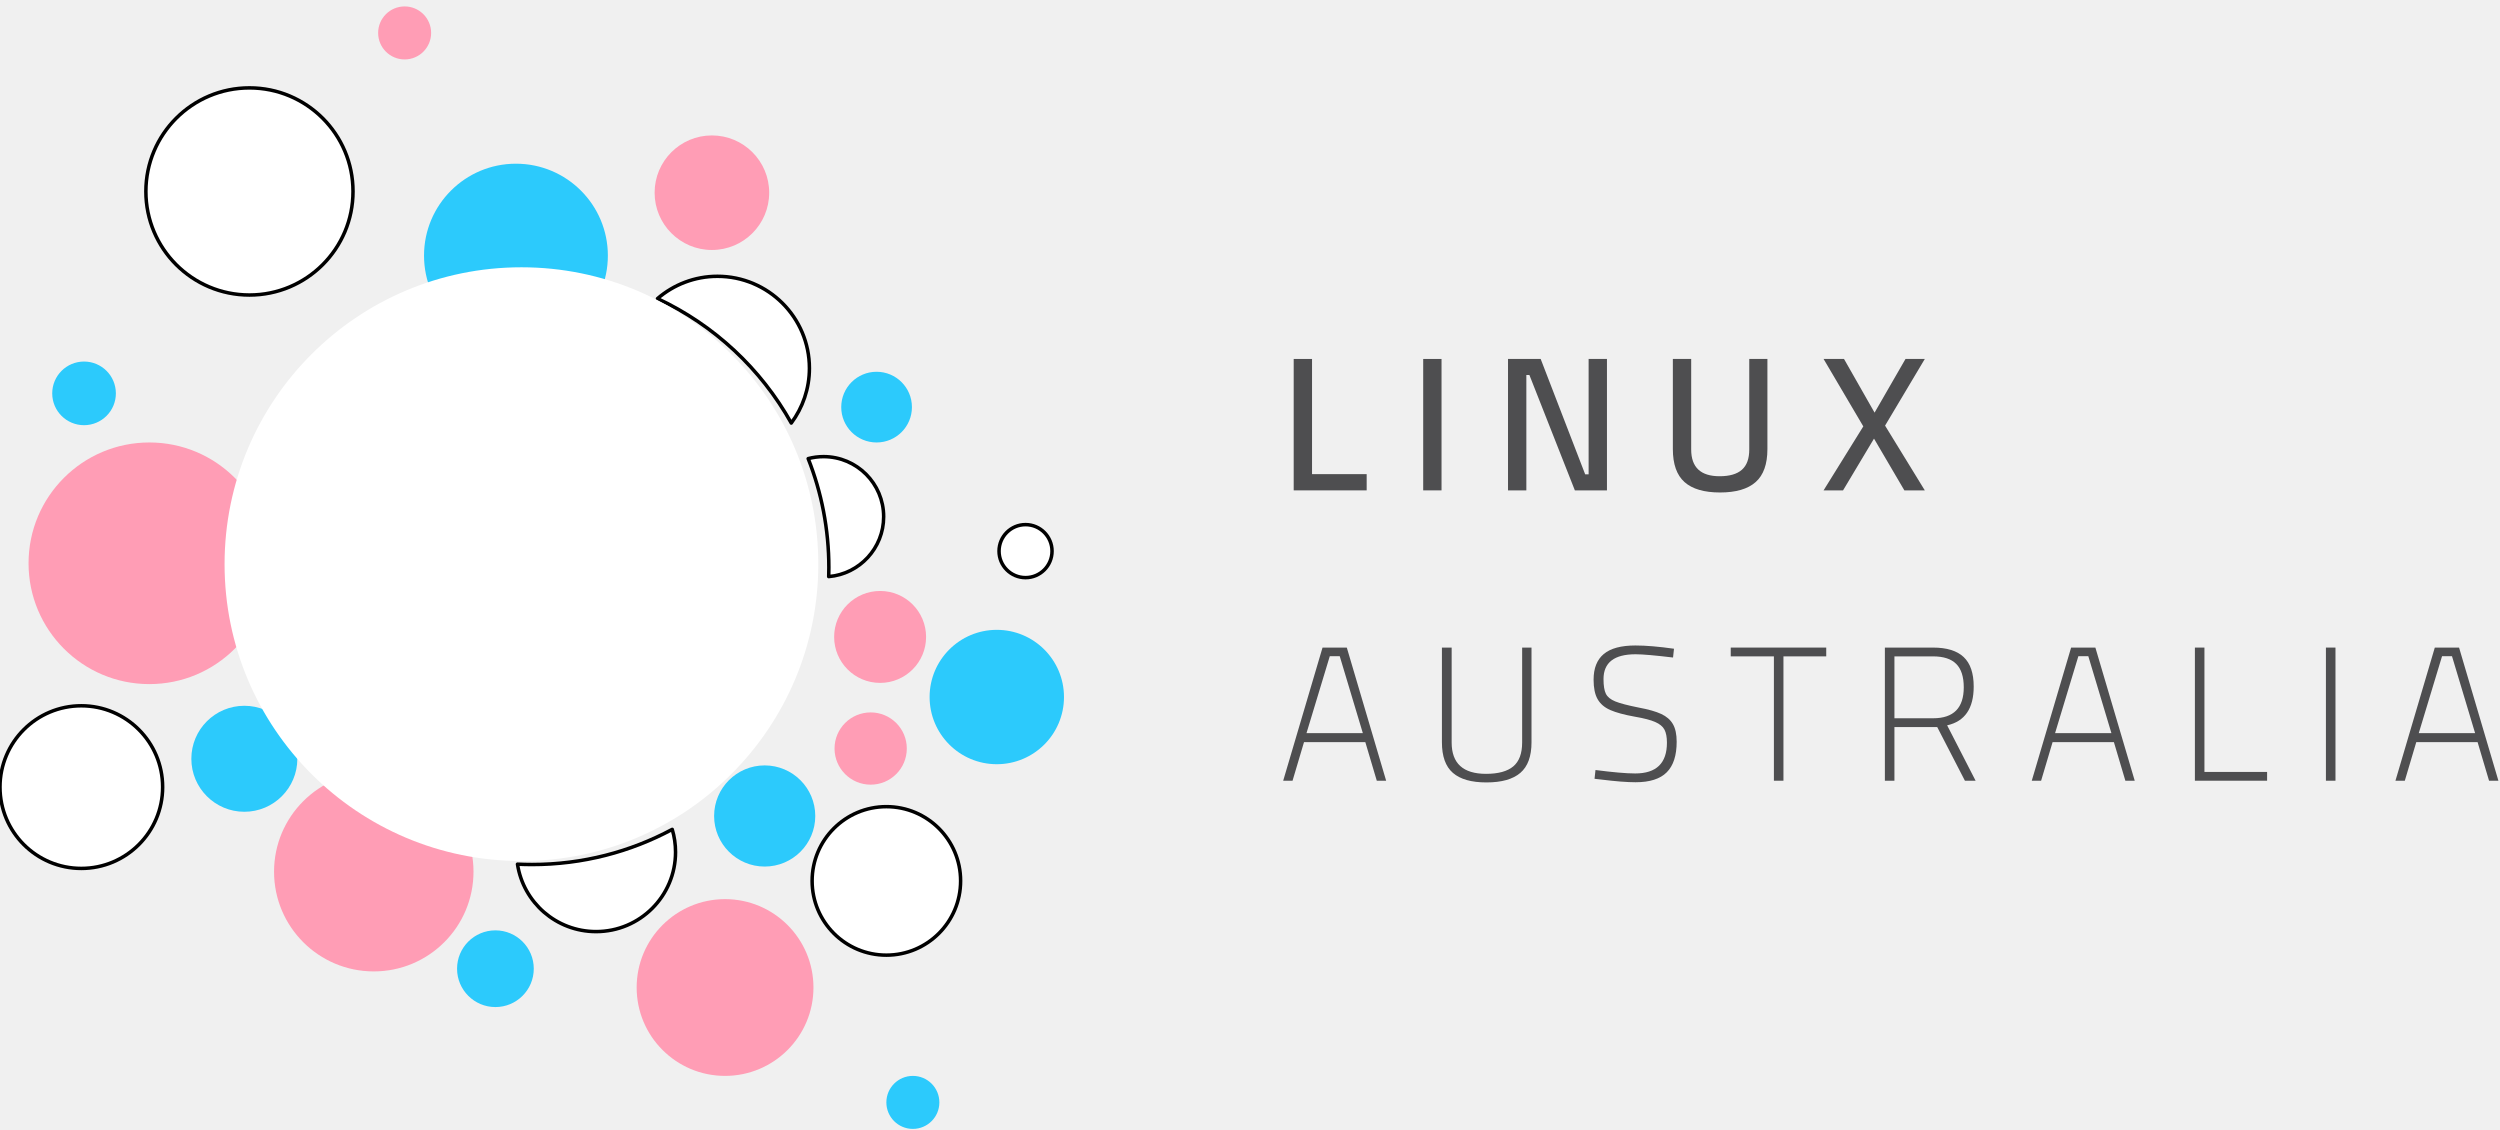
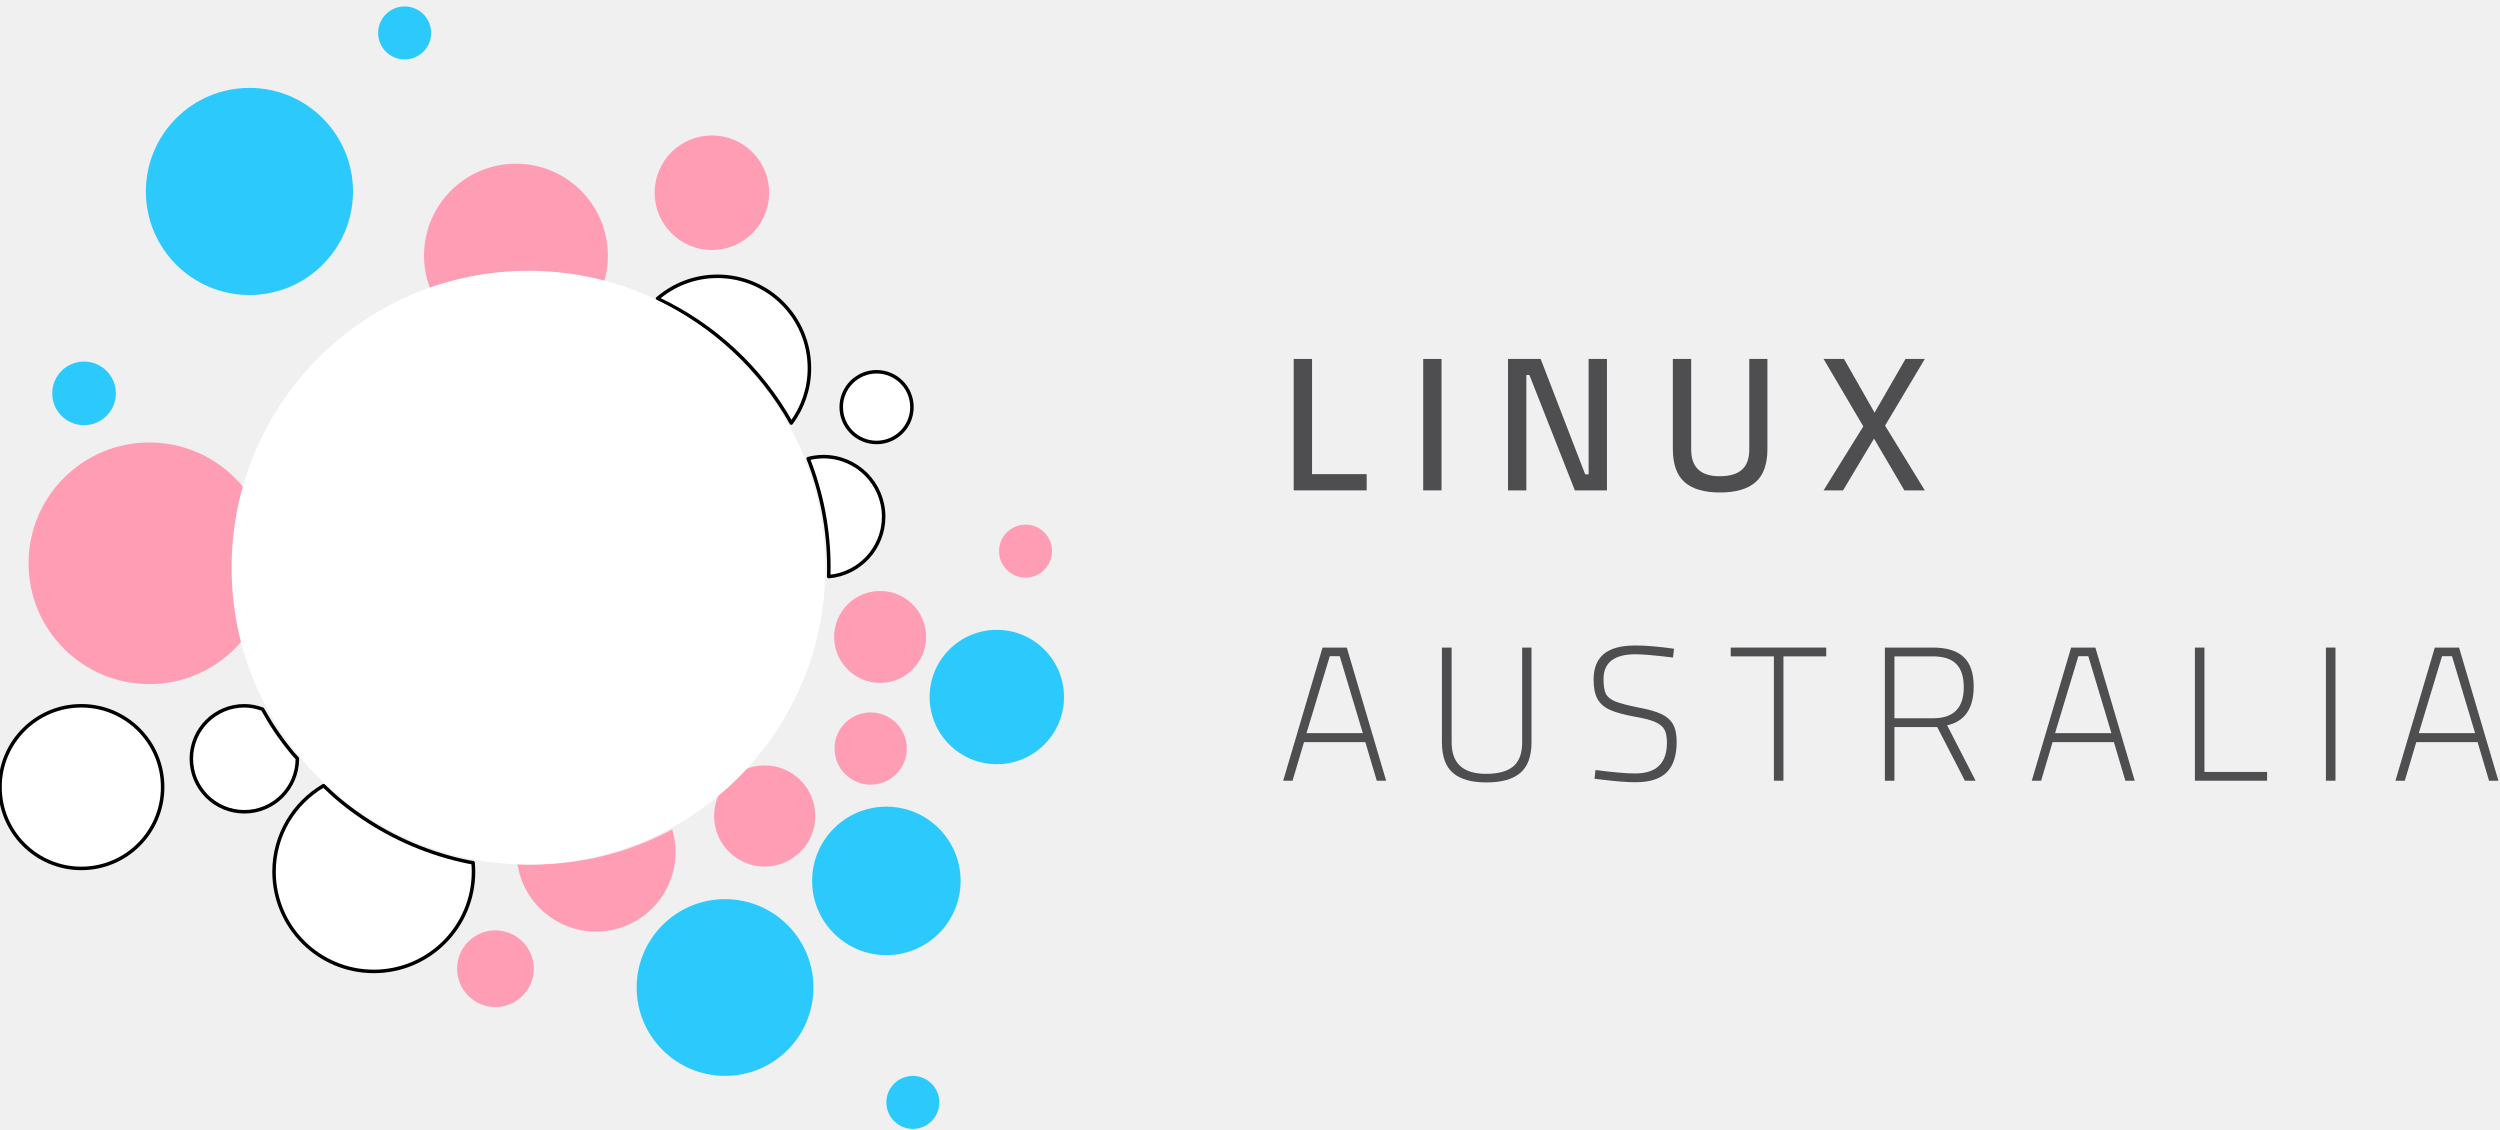
<svg xmlns="http://www.w3.org/2000/svg" width="100%" height="100%" viewBox="0 0 1421 642" version="1.1" xml:space="preserve" style="fill-rule:evenodd;clip-rule:evenodd;stroke-linejoin:round;stroke-miterlimit:1.414;" id="svg1045">
  <defs id="defs1049">
        
        
        
        
        
        
        
        
        
        
        
        
        
        
        
        
        
        
        
        
        
        
        
        
        
        
        
        
        
        
        
        
        
        
        
        
        
        
        
        
        
        
        
        
        
    </defs>
-   <path id="path953" style="fill:#d7d8d9;fill-rule:nonzero;stroke-width:4.167" d="m 391.738,269.592 c 13.321,0 24.117,10.792 24.117,24.117 0,13.313 -10.796,24.113 -24.117,24.113 -13.321,0 -24.117,-10.8 -24.117,-24.113 0,-13.325 10.796,-24.117 24.117,-24.117 z" />
  <path id="path955" style="fill:#ffffff;fill-rule:nonzero;stroke-width:2;stroke:#000000;stroke-opacity:1;stroke-miterlimit:1.414;stroke-dasharray:none" d="M 468.109 259.547 C 465.089 259.547 462.16 259.942 459.371 260.678 C 466.954 279.867 471.121 300.777 471.121 322.662 C 471.121 324.361 471.089 326.052 471.039 327.738 C 488.536 326.25 502.271 311.584 502.271 293.705 C 502.271 274.838 486.98 259.547 468.109 259.547 z" />
-   <path id="path957" style="fill:#ff9db5;fill-rule:nonzero;stroke-width:4.167" d="m 500.263,335.904 c 14.421,0 26.125,11.692 26.125,26.129 0,14.429 -11.704,26.129 -26.125,26.129 -14.433,0 -26.138,-11.7 -26.138,-26.129 0,-14.438 11.704,-26.129 26.138,-26.129 z" />
-   <path id="path959" style="fill:#2ccafc;fill-rule:nonzero;stroke-width:4.167" d="m 498.25,211.313 c 11.096,0 20.092,8.996 20.092,20.096 0,11.096 -8.996,20.092 -20.092,20.092 -11.1,0 -20.092,-8.996 -20.092,-20.092 0,-11.1 8.992,-20.096 20.092,-20.096 z" />
+   <path id="path957" style="fill:#ff9db5;fill-rule:nonzero;stroke-width:4.167;fill-opacity:1;stroke:none" d="m 500.263,335.904 c 14.421,0 26.125,11.692 26.125,26.129 0,14.429 -11.704,26.129 -26.125,26.129 -14.433,0 -26.138,-11.7 -26.138,-26.129 0,-14.438 11.704,-26.129 26.138,-26.129 z" />
+   <path id="path959" style="fill:#ffffff;fill-rule:nonzero;stroke-width:2;stroke:#000000;stroke-opacity:1;stroke-miterlimit:1.414;stroke-dasharray:none" d="m 498.25,211.313 c 11.096,0 20.092,8.996 20.092,20.096 0,11.096 -8.996,20.092 -20.092,20.092 -11.1,0 -20.092,-8.996 -20.092,-20.092 0,-11.1 8.992,-20.096 20.092,-20.096 z" />
  <path id="path961" style="fill:#ffffff;fill-rule:nonzero;stroke-width:2;stroke:#000000;stroke-opacity:1;stroke-miterlimit:1.414;stroke-dasharray:none" d="M 407.816 157.051 C 394.786 157.051 382.879 161.83 373.727 169.719 C 405.889 184.747 432.524 209.615 449.764 240.457 C 456.238 231.757 460.07 220.977 460.07 209.301 C 460.07 180.442 436.671 157.051 407.816 157.051 z" />
-   <path id="path963" style="fill:#d7d8d9;fill-rule:nonzero;stroke-width:4.167" d="m 329.438,217.342 c 9.992,0 18.092,8.092 18.092,18.083 0,9.988 -8.1,18.088 -18.092,18.088 -9.983,0 -18.083,-8.1 -18.083,-18.088 0,-9.992 8.1,-18.083 18.083,-18.083 z" />
-   <path id="path965" style="fill:#2ccafc;fill-rule:nonzero;stroke-width:4.167" d="m 47.771,205.5 c 9.988,0 18.092,8.1 18.092,18.096 0,9.983 -8.104,18.083 -18.092,18.083 -9.992,0 -18.088,-8.1 -18.088,-18.083 0,-9.996 8.096,-18.096 18.088,-18.096 z" />
-   <path id="path967" style="fill:#2ccafc;fill-rule:nonzero;stroke-width:4.167" d="m 566.575,358 c 21.1,0 38.196,17.104 38.196,38.188 0,21.096 -17.096,38.192 -38.196,38.192 -21.079,0 -38.188,-17.096 -38.188,-38.192 0,-21.083 17.108,-38.188 38.188,-38.188 z" />
-   <path id="path969" style="fill:#ff9db5;fill-rule:nonzero;stroke-width:4.167" d="m 404.646,76.975 c 17.979,0 32.563,14.575 32.563,32.558 0,17.979 -14.583,32.558 -32.563,32.558 -17.983,0 -32.563,-14.579 -32.563,-32.558 0,-17.983 14.579,-32.558 32.563,-32.558 z" />
-   <path id="path971" style="fill:#2ccafc;fill-rule:nonzero;stroke-width:0.945;stroke:none;stroke-opacity:1;stroke-miterlimit:1.414;stroke-dasharray:none" d="m 293.263,93.046 c 28.858,0 52.246,23.392 52.246,52.25 0,28.85 -23.388,52.246 -52.246,52.246 -28.854,0 -52.246,-23.396 -52.246,-52.246 0,-28.858 23.392,-52.25 52.246,-52.25 z" />
-   <path id="path973" style="fill:#d7d8d9;fill-rule:nonzero;stroke-width:4.167" d="m 275.179,225.379 c 7.763,0 14.063,6.3 14.063,14.063 0,7.775 -6.3,14.071 -14.063,14.071 -7.775,0 -14.071,-6.296 -14.071,-14.071 0,-7.763 6.296,-14.063 14.071,-14.063 z" />
-   <path id="path975" style="fill:#ffffff;fill-rule:nonzero;stroke-width:2;stroke:#000000;stroke-opacity:1;stroke-miterlimit:1.414;stroke-dasharray:none" d="m 46.217,401.167 c 25.529,0 46.229,20.692 46.229,46.221 0,25.525 -20.7,46.221 -46.229,46.221 C 20.688,493.609 0,472.913 0,447.388 0,421.859 20.688,401.167 46.217,401.167 Z" />
-   <path id="path977" style="fill:#ffffff;fill-rule:nonzero;stroke-width:2;stroke:#000000;stroke-opacity:1;stroke-miterlimit:1.414;stroke-dasharray:none" d="m 141.783,49.954 c 32.517,0 58.867,26.358 58.867,58.867 0,32.508 -26.35,58.871 -58.867,58.871 -32.508,0 -58.867,-26.363 -58.867,-58.871 0,-32.508 26.358,-58.867 58.867,-58.867 z" />
-   <path id="path979" style="fill:#d7d8d9;fill-rule:nonzero;stroke-width:4.167" d="m 190.338,290.829 c 8.429,0 15.263,6.833 15.263,15.263 0,8.429 -6.833,15.263 -15.263,15.263 -8.429,0 -15.263,-6.833 -15.263,-15.263 0,-8.429 6.833,-15.263 15.263,-15.263 z" />
-   <path id="path981" style="fill:#ff9db5;fill-rule:nonzero;stroke-width:4.167" d="m 84.9,251.496 c 37.929,0 68.671,30.742 68.671,68.671 0,37.929 -30.742,68.679 -68.671,68.679 -37.929,0 -68.671,-30.75 -68.671,-68.679 0,-37.929 30.742,-68.671 68.671,-68.671 z" />
-   <path id="path983" style="fill:#ffffff;fill-rule:nonzero;stroke-width:2;stroke:#000000;stroke-opacity:1;stroke-miterlimit:1.414;stroke-dasharray:none" d="m 503.817,458.505 c 23.3,0 42.192,18.896 42.192,42.2 0,23.308 -18.892,42.204 -42.192,42.204 -23.317,0 -42.208,-18.896 -42.208,-42.204 0,-23.304 18.892,-42.2 42.208,-42.2 z" />
-   <path id="path985" style="fill:#ff9db5;fill-rule:nonzero;stroke-width:4.167" d="m 412.121,511.067 c 27.746,0 50.246,22.492 50.246,50.233 0,27.746 -22.5,50.238 -50.246,50.238 -27.746,0 -50.246,-22.492 -50.246,-50.238 0,-27.742 22.5,-50.233 50.246,-50.233 z" />
-   <path id="path987" style="fill:#ff9db5;fill-rule:nonzero;stroke-width:4.167" d="m 212.454,438.796 c 31.304,0 56.683,25.375 56.683,56.679 0,31.3 -25.379,56.679 -56.683,56.679 -31.308,0 -56.683,-25.379 -56.683,-56.679 0,-31.304 25.375,-56.679 56.683,-56.679 z" />
-   <path id="path989" style="fill:#2ccafc;fill-rule:nonzero;stroke-width:4.167" d="m 281.592,528.813 c 12.046,0 21.804,9.763 21.804,21.8 0,12.042 -9.758,21.804 -21.804,21.804 -12.038,0 -21.8,-9.762 -21.8,-21.804 0,-12.038 9.763,-21.8 21.8,-21.8 z" />
-   <path id="path991" style="fill:#ff9db5;fill-rule:nonzero;stroke-width:4.167" d="m 494.884,404.934 c 11.358,0 20.542,9.192 20.542,20.533 0,11.346 -9.183,20.538 -20.542,20.538 -11.338,0 -20.533,-9.192 -20.533,-20.538 0,-11.342 9.196,-20.533 20.533,-20.533 z" />
-   <path id="path993" style="fill:#2ccafc;fill-rule:nonzero;stroke-width:4.167" d="m 434.642,435.055 c 15.879,0 28.758,12.875 28.758,28.754 0,15.875 -12.879,28.746 -28.758,28.746 -15.871,0 -28.742,-12.871 -28.742,-28.746 0,-15.879 12.871,-28.754 28.742,-28.754 z" />
-   <path id="path995" style="fill:#d7d8d9;fill-rule:nonzero;stroke-width:4.167" d="m 347.009,398.088 c 8.321,0 15.063,6.746 15.063,15.067 0,8.308 -6.742,15.054 -15.063,15.054 -8.321,0 -15.067,-6.746 -15.067,-15.054 0,-8.321 6.746,-15.067 15.067,-15.067 z" />
-   <path id="path997" style="fill:#ffffff;fill-rule:nonzero;stroke-width:2;stroke:#000000;stroke-opacity:1;stroke-miterlimit:1.414;stroke-dasharray:none" d="M 382.094 471.416 C 358.355 484.164 331.215 491.4 302.383 491.4 C 299.616 491.4 296.869 491.329 294.135 491.197 C 297.439 512.895 316.175 529.518 338.801 529.518 C 363.759 529.518 383.979 509.292 383.979 484.338 C 383.979 479.846 383.315 475.511 382.094 471.416 z" />
-   <path id="path999" style="fill:#d7d8d9;fill-rule:nonzero;stroke-width:4.167" d="m 270.334,415.888 c 10.588,0 19.171,8.583 19.171,19.167 0,10.579 -8.583,19.175 -19.171,19.175 -10.583,0 -19.167,-8.596 -19.167,-19.175 0,-10.583 8.583,-19.167 19.167,-19.167 z" />
-   <path id="path1001" style="fill:#d7d8d9;fill-rule:nonzero;stroke-width:4.167" d="m 221.042,395.346 c 9.083,0 16.433,7.358 16.433,16.433 0,9.071 -7.35,16.433 -16.433,16.433 -9.067,0 -16.433,-7.362 -16.433,-16.433 0,-9.075 7.367,-16.433 16.433,-16.433 z" />
-   <path id="path1003" style="fill:#d7d8d9;fill-rule:nonzero;stroke-width:4.167" d="m 186.817,340.579 c 9.833,0 17.8,7.967 17.8,17.796 0,9.838 -7.967,17.808 -17.8,17.808 -9.833,0 -17.804,-7.971 -17.804,-17.808 0,-9.829 7.971,-17.796 17.804,-17.796 z" />
-   <path id="path1005" style="fill:#2ccafc;fill-rule:nonzero;stroke-width:4.167" d="m 138.888,401.167 c 16.638,0 30.125,13.479 30.125,30.117 0,16.638 -13.488,30.129 -30.125,30.129 -16.638,0 -30.125,-13.492 -30.125,-30.129 0,-16.638 13.488,-30.117 30.125,-30.117 z" />
-   <path id="path1007" style="fill:#ffffff;fill-rule:nonzero;stroke-width:2;stroke:#000000;stroke-opacity:1;stroke-miterlimit:1.414;stroke-dasharray:none" d="m 582.921,298.196 c 8.321,0 15.058,6.746 15.058,15.067 0,8.317 -6.738,15.063 -15.058,15.063 -8.325,0 -15.067,-6.746 -15.067,-15.063 0,-8.321 6.742,-15.067 15.067,-15.067 z" />
-   <path id="path1009" style="fill:#ff9db5;fill-rule:nonzero;stroke-width:4.167" d="m 230,3.65 c 8.321,0 15.058,6.75 15.058,15.071 0,8.317 -6.738,15.063 -15.058,15.063 -8.321,0 -15.067,-6.746 -15.067,-15.063 0,-8.321 6.746,-15.071 15.067,-15.071 z" />
-   <path id="path1011" style="fill:#2ccafc;fill-rule:nonzero;stroke-width:4.167" d="m 518.871,611.538 c 8.321,0 15.063,6.746 15.063,15.067 0,8.317 -6.742,15.063 -15.063,15.063 -8.321,0 -15.063,-6.746 -15.063,-15.063 0,-8.321 6.742,-15.067 15.063,-15.067 z" />
-   <path id="path1013" style="fill:#ffffff;fill-rule:nonzero;stroke-width:4.167" d="m 296.384,489.4 c 93.192,0 168.738,-75.546 168.738,-168.738 0,-93.192 -75.546,-168.738 -168.738,-168.738 -93.192,0 -168.738,75.546 -168.738,168.738 0,93.192 75.546,168.738 168.738,168.738 z" />
+   <path id="path965" style="fill:#2ccafc;fill-rule:nonzero;stroke-width:4.167;fill-opacity:1;stroke:none" d="m 47.771,205.5 c 9.988,0 18.092,8.1 18.092,18.096 0,9.983 -8.104,18.083 -18.092,18.083 -9.992,0 -18.088,-8.1 -18.088,-18.083 0,-9.996 8.096,-18.096 18.088,-18.096 z" />
+   <path id="path967" style="fill:#2ccafc;fill-rule:nonzero;stroke-width:4.167;fill-opacity:1;stroke:none" d="m 566.575,358 c 21.1,0 38.196,17.104 38.196,38.188 0,21.096 -17.096,38.192 -38.196,38.192 -21.079,0 -38.188,-17.096 -38.188,-38.192 0,-21.083 17.108,-38.188 38.188,-38.188 z" />
+   <path id="path969" style="fill:#ff9db5;fill-rule:nonzero;stroke-width:4.167;fill-opacity:1" d="m 404.646,76.975 c 17.979,0 32.563,14.575 32.563,32.558 0,17.979 -14.583,32.558 -32.563,32.558 -17.983,0 -32.563,-14.579 -32.563,-32.558 0,-17.983 14.579,-32.558 32.563,-32.558 z" />
+   <path id="path971" style="fill:#ff9db5;fill-rule:nonzero;stroke-width:0.945;stroke:none;stroke-opacity:1;stroke-miterlimit:1.414;stroke-dasharray:none;fill-opacity:1" d="m 293.263,93.046 c 28.858,0 52.246,23.392 52.246,52.25 0,28.85 -23.388,52.246 -52.246,52.246 -28.854,0 -52.246,-23.396 -52.246,-52.246 0,-28.858 23.392,-52.25 52.246,-52.25 z" />
+   <path id="path975" style="fill:#ffffff;fill-rule:nonzero;stroke-width:2;stroke:#000000;stroke-opacity:1;stroke-miterlimit:1.414;stroke-dasharray:none;fill-opacity:1" d="m 46.217,401.167 c 25.529,0 46.229,20.692 46.229,46.221 0,25.525 -20.7,46.221 -46.229,46.221 C 20.688,493.609 0,472.913 0,447.388 0,421.859 20.688,401.167 46.217,401.167 Z" />
+   <path id="path977" style="fill:#2ccafc;fill-rule:nonzero;stroke-width:2;stroke:none;stroke-opacity:1;stroke-miterlimit:1.414;stroke-dasharray:none;fill-opacity:1" d="m 141.783,49.954 c 32.517,0 58.867,26.358 58.867,58.867 0,32.508 -26.35,58.871 -58.867,58.871 -32.508,0 -58.867,-26.363 -58.867,-58.871 0,-32.508 26.358,-58.867 58.867,-58.867 z" />
+   <path id="path981" style="fill:#ff9db5;fill-rule:nonzero;stroke-width:4.167;fill-opacity:1" d="m 84.9,251.496 c 37.929,0 68.671,30.742 68.671,68.671 0,37.929 -30.742,68.679 -68.671,68.679 -37.929,0 -68.671,-30.75 -68.671,-68.679 0,-37.929 30.742,-68.671 68.671,-68.671 z" />
+   <path id="path983" style="fill:#2ccafc;fill-rule:nonzero;stroke-width:2;stroke:none;stroke-opacity:1;stroke-miterlimit:1.414;stroke-dasharray:none;fill-opacity:1" d="m 503.817,458.505 c 23.3,0 42.192,18.896 42.192,42.2 0,23.308 -18.892,42.204 -42.192,42.204 -23.317,0 -42.208,-18.896 -42.208,-42.204 0,-23.304 18.892,-42.2 42.208,-42.2 z" />
+   <path id="path985" style="fill:#2ccafc;fill-rule:nonzero;stroke-width:4.167;fill-opacity:1;stroke:none" d="m 412.121,511.067 c 27.746,0 50.246,22.492 50.246,50.233 0,27.746 -22.5,50.238 -50.246,50.238 -27.746,0 -50.246,-22.492 -50.246,-50.238 0,-27.742 22.5,-50.233 50.246,-50.233 z" />
+   <path style="fill:#ffffff;fill-rule:nonzero;stroke-width:2;stroke:#000000;stroke-opacity:1;fill-opacity:1;stroke-miterlimit:1.414;stroke-dasharray:none" d="M 183.91 446.562 C 167.096 456.395 155.771 474.591 155.771 495.475 C 155.771 526.775 181.147 552.154 212.455 552.154 C 243.759 552.154 269.139 526.775 269.139 495.475 C 269.139 493.746 269.03 492.044 268.879 490.355 C 268.054 490.2 267.197 490.14 266.377 489.973 C 260.885 488.849 255.489 487.458 250.205 485.814 C 244.921 484.171 239.75 482.275 234.703 480.141 C 229.656 478.006 224.735 475.633 219.953 473.035 C 215.171 470.438 210.529 467.614 206.041 464.582 C 201.553 461.55 197.218 458.308 193.051 454.869 C 189.872 452.246 186.887 449.408 183.91 446.562 z " id="path5507" />
+   <path id="path989" style="fill:#ff9db5;fill-rule:nonzero;stroke-width:4.167;fill-opacity:1;stroke:none" d="m 281.592,528.813 c 12.046,0 21.804,9.763 21.804,21.8 0,12.042 -9.758,21.804 -21.804,21.804 -12.038,0 -21.8,-9.762 -21.8,-21.804 0,-12.038 9.763,-21.8 21.8,-21.8 z" />
+   <path id="path991" style="fill:#ff9db5;fill-rule:nonzero;stroke-width:4.167;fill-opacity:1;stroke:none" d="m 494.884,404.934 c 11.358,0 20.542,9.192 20.542,20.533 0,11.346 -9.183,20.538 -20.542,20.538 -11.338,0 -20.533,-9.192 -20.533,-20.538 0,-11.342 9.196,-20.533 20.533,-20.533 z" />
+   <path id="path993" style="fill:#ff9db5;fill-rule:nonzero;stroke-width:4.167;fill-opacity:1;stroke:none" d="m 434.642,435.055 c 15.879,0 28.758,12.875 28.758,28.754 0,15.875 -12.879,28.746 -28.758,28.746 -15.871,0 -28.742,-12.871 -28.742,-28.746 0,-15.879 12.871,-28.754 28.742,-28.754 z" />
+   <path id="path997" style="fill:#ff9db5;fill-rule:nonzero;stroke-width:2;stroke:none;stroke-opacity:1;stroke-miterlimit:1.414;stroke-dasharray:none;fill-opacity:1" d="M 382.094 471.416 C 358.355 484.164 331.215 491.4 302.383 491.4 C 299.616 491.4 296.869 491.329 294.135 491.197 C 297.439 512.895 316.175 529.518 338.801 529.518 C 363.759 529.518 383.979 509.292 383.979 484.338 C 383.979 479.846 383.315 475.511 382.094 471.416 z" />
+   <path style="fill:#ffffff;fill-rule:nonzero;stroke-width:2;stroke:#000000;stroke-opacity:1;stroke-miterlimit:1.414;stroke-dasharray:none" d="M 149.234 403.105 C 145.995 401.916 142.539 401.166 138.887 401.166 C 122.249 401.166 108.762 414.646 108.762 431.283 C 108.762 447.921 122.249 461.412 138.887 461.412 C 155.524 461.412 169.012 447.921 169.012 431.283 C 169.012 431.218 168.993 431.159 168.992 431.094 C 168.077 430.039 167.067 429.073 166.178 427.996 C 162.739 423.829 159.495 419.494 156.463 415.006 C 153.869 411.167 151.512 407.161 149.234 403.105 z " id="path5489" />
+   <path id="path1007" style="fill:#ff9db5;fill-rule:nonzero;stroke-width:2;stroke:none;stroke-opacity:1;stroke-miterlimit:1.414;stroke-dasharray:none;fill-opacity:1" d="m 582.921,298.196 c 8.321,0 15.058,6.746 15.058,15.067 0,8.317 -6.738,15.063 -15.058,15.063 -8.325,0 -15.067,-6.746 -15.067,-15.063 0,-8.321 6.742,-15.067 15.067,-15.067 z" />
+   <path id="path1009" style="fill:#2ccafc;fill-rule:nonzero;stroke-width:4.167;fill-opacity:1;stroke:none" d="m 230,3.65 c 8.321,0 15.058,6.75 15.058,15.071 0,8.317 -6.738,15.063 -15.058,15.063 -8.321,0 -15.067,-6.746 -15.067,-15.063 0,-8.321 6.746,-15.071 15.067,-15.071 z" />
+   <path id="path1011" style="fill:#2ccafc;fill-rule:nonzero;stroke-width:4.167;fill-opacity:1;stroke:none" d="m 518.871,611.538 c 8.321,0 15.063,6.746 15.063,15.067 0,8.317 -6.742,15.063 -15.063,15.063 -8.321,0 -15.063,-6.746 -15.063,-15.063 0,-8.321 6.742,-15.067 15.063,-15.067 z" />
  <path id="path1015" style="fill:#4e4e50;fill-rule:nonzero;stroke-width:4.167" d="m 776.813,269.5 v 9.229 h -41.479 v -74.7 h 10.425 v 65.471 z" />
  <rect id="rect1017" style="fill:#4e4e50;fill-rule:nonzero;stroke-width:4.167" height="74.7" width="10.421" y="204.029" x="808.946" />
  <path id="path1019" style="fill:#4e4e50;fill-rule:nonzero;stroke-width:4.167" d="m 913.392,204.029 v 74.7 H 895.151 L 869.313,213.154 h -1.738 v 65.575 h -10.421 v -74.7 h 18.563 l 25.3,65.583 h 1.954 v -65.583 z" />
  <path id="path1021" style="fill:#4e4e50;fill-rule:nonzero;stroke-width:4.167" d="m 957.472,274.004 c -4.412,-3.942 -6.621,-10.183 -6.621,-18.725 v -51.25 h 10.421 v 51.467 c 0,10.133 5.396,15.196 16.179,15.196 5.646,0 9.863,-1.229 12.646,-3.688 2.792,-2.458 4.183,-6.296 4.183,-11.508 v -51.467 h 10.317 v 51.25 c 0,8.542 -2.229,14.783 -6.679,18.725 -4.45,3.946 -11.2,5.921 -20.246,5.921 -9.05,0 -15.779,-1.975 -20.2,-5.921 z" />
  <path id="path1023" style="fill:#4e4e50;fill-rule:nonzero;stroke-width:4.167" d="m 1059.101,242.359 -22.583,-38.329 h 11.613 l 17.375,30.513 17.583,-30.513 h 10.971 l -22.587,37.896 22.587,36.804 h -11.621 l -17.258,-29.425 -17.592,29.425 h -11.071 z" />
  <path id="path1025" style="fill:#4e4e50;fill-rule:nonzero;stroke-width:4.167" d="m 761.501,372.971 h -5.646 l -13.246,43.754 h 32.029 z m 14.55,48.854 h -34.85 l -6.517,21.933 h -5.321 l 22.367,-75.675 h 13.792 l 22.363,75.675 h -5.321 z" />
  <path id="path1027" style="fill:#4e4e50;fill-rule:nonzero;stroke-width:4.167" d="m 825.83,439.309 c -4.167,-3.621 -6.242,-9.408 -6.242,-17.371 v -53.854 h 5.533 V 422.042 c 0,11.875 6.521,17.808 19.55,17.808 6.946,0 12.1,-1.408 15.471,-4.233 3.358,-2.825 5.046,-7.346 5.046,-13.575 v -53.958 h 5.321 v 53.854 c 0,7.963 -2.117,13.75 -6.354,17.371 -4.233,3.621 -10.654,5.425 -19.275,5.425 -8.533,0 -14.892,-1.804 -19.05,-5.425 z" />
  <path id="path1029" style="fill:#4e4e50;fill-rule:nonzero;stroke-width:4.167" d="m 910.247,443.109 -3.908,-0.438 0.537,-4.992 c 9.996,1.3 17.517,1.954 22.583,1.954 12.017,0 18.025,-5.829 18.025,-17.483 0,-3.179 -0.471,-5.658 -1.408,-7.433 -0.942,-1.771 -2.7,-3.221 -5.267,-4.342 -2.567,-1.125 -6.388,-2.117 -11.454,-2.987 -6.079,-1.087 -10.767,-2.354 -14.063,-3.8 -3.292,-1.446 -5.696,-3.508 -7.217,-6.192 -1.525,-2.671 -2.279,-6.367 -2.279,-11.071 0,-6.513 1.933,-11.379 5.804,-14.604 3.871,-3.217 9.863,-4.829 17.971,-4.829 5.933,0 13.242,0.617 21.929,1.846 l -0.542,4.996 c -10.275,-1.233 -17.371,-1.85 -21.279,-1.85 -12.158,0 -18.242,4.708 -18.242,14.117 0,3.763 0.454,6.55 1.354,8.358 0.908,1.812 2.7,3.258 5.379,4.346 2.679,1.083 7.092,2.242 13.246,3.471 5.496,1.017 9.771,2.225 12.813,3.638 3.038,1.413 5.267,3.35 6.675,5.813 1.417,2.458 2.117,5.787 2.117,9.988 0,7.817 -1.883,13.604 -5.646,17.367 -3.763,3.767 -9.663,5.646 -17.696,5.646 -4.85,0 -11.329,-0.504 -19.433,-1.517 z" />
  <path id="path1031" style="fill:#4e4e50;fill-rule:nonzero;stroke-width:4.167" d="m 1008.284,373.084 h -24.533 v -5 h 54.283 v 5 h -24.321 v 70.675 h -5.429 z" />
  <path id="path1033" style="fill:#4e4e50;fill-rule:nonzero;stroke-width:4.167" d="m 1098.83,408.259 c 11.579,0 17.375,-5.862 17.375,-17.592 0,-6.004 -1.433,-10.442 -4.292,-13.3 -2.858,-2.858 -7.258,-4.283 -13.192,-4.283 h -21.929 v 35.175 z m -27.467,-40.175 h 27.358 c 7.817,0 13.625,1.792 17.425,5.375 3.8,3.583 5.704,9.179 5.704,16.775 0,12.45 -5.033,19.8 -15.096,22.042 l 16.179,31.483 h -6.079 l -15.742,-30.508 h -24.321 v 30.508 h -5.429 z" />
  <path id="path1035" style="fill:#4e4e50;fill-rule:nonzero;stroke-width:4.167" d="m 1186.993,372.971 h -5.646 l -13.246,43.754 h 32.029 z m 14.546,48.854 h -34.846 l -6.521,21.933 h -5.317 l 22.367,-75.675 h 13.787 l 22.367,75.675 h -5.317 z" />
  <path id="path1037" style="fill:#4e4e50;fill-rule:nonzero;stroke-width:4.167" d="m 1288.618,438.767 v 4.992 h -41.042 v -75.675 h 5.429 v 70.683 z" />
  <rect id="rect1039" style="fill:#4e4e50;fill-rule:nonzero;stroke-width:4.167" height="75.675" width="5.429" y="368.084" x="1322.055" />
  <path id="path1041" style="fill:#4e4e50;fill-rule:nonzero;stroke-width:4.167" d="m 1393.709,372.971 h -5.642 l -13.246,43.754 h 32.029 z m 14.55,48.854 h -34.85 l -6.513,21.933 h -5.325 l 22.371,-75.675 h 13.787 l 22.363,75.675 h -5.317 z" />
+   <path id="path1013-2-9" style="clip-rule:evenodd;fill:#ffffff;fill-rule:nonzero;stroke-width:4.167;stroke-linejoin:round;stroke-miterlimit:1.414" d="m 300.384,491.4 c 93.192,0 168.738,-75.546 168.738,-168.738 0,-93.192 -75.546,-168.738 -168.738,-168.738 -93.192,0 -168.738,75.546 -168.738,168.738 0,93.192 75.546,168.738 168.738,168.738 z" />
</svg>
